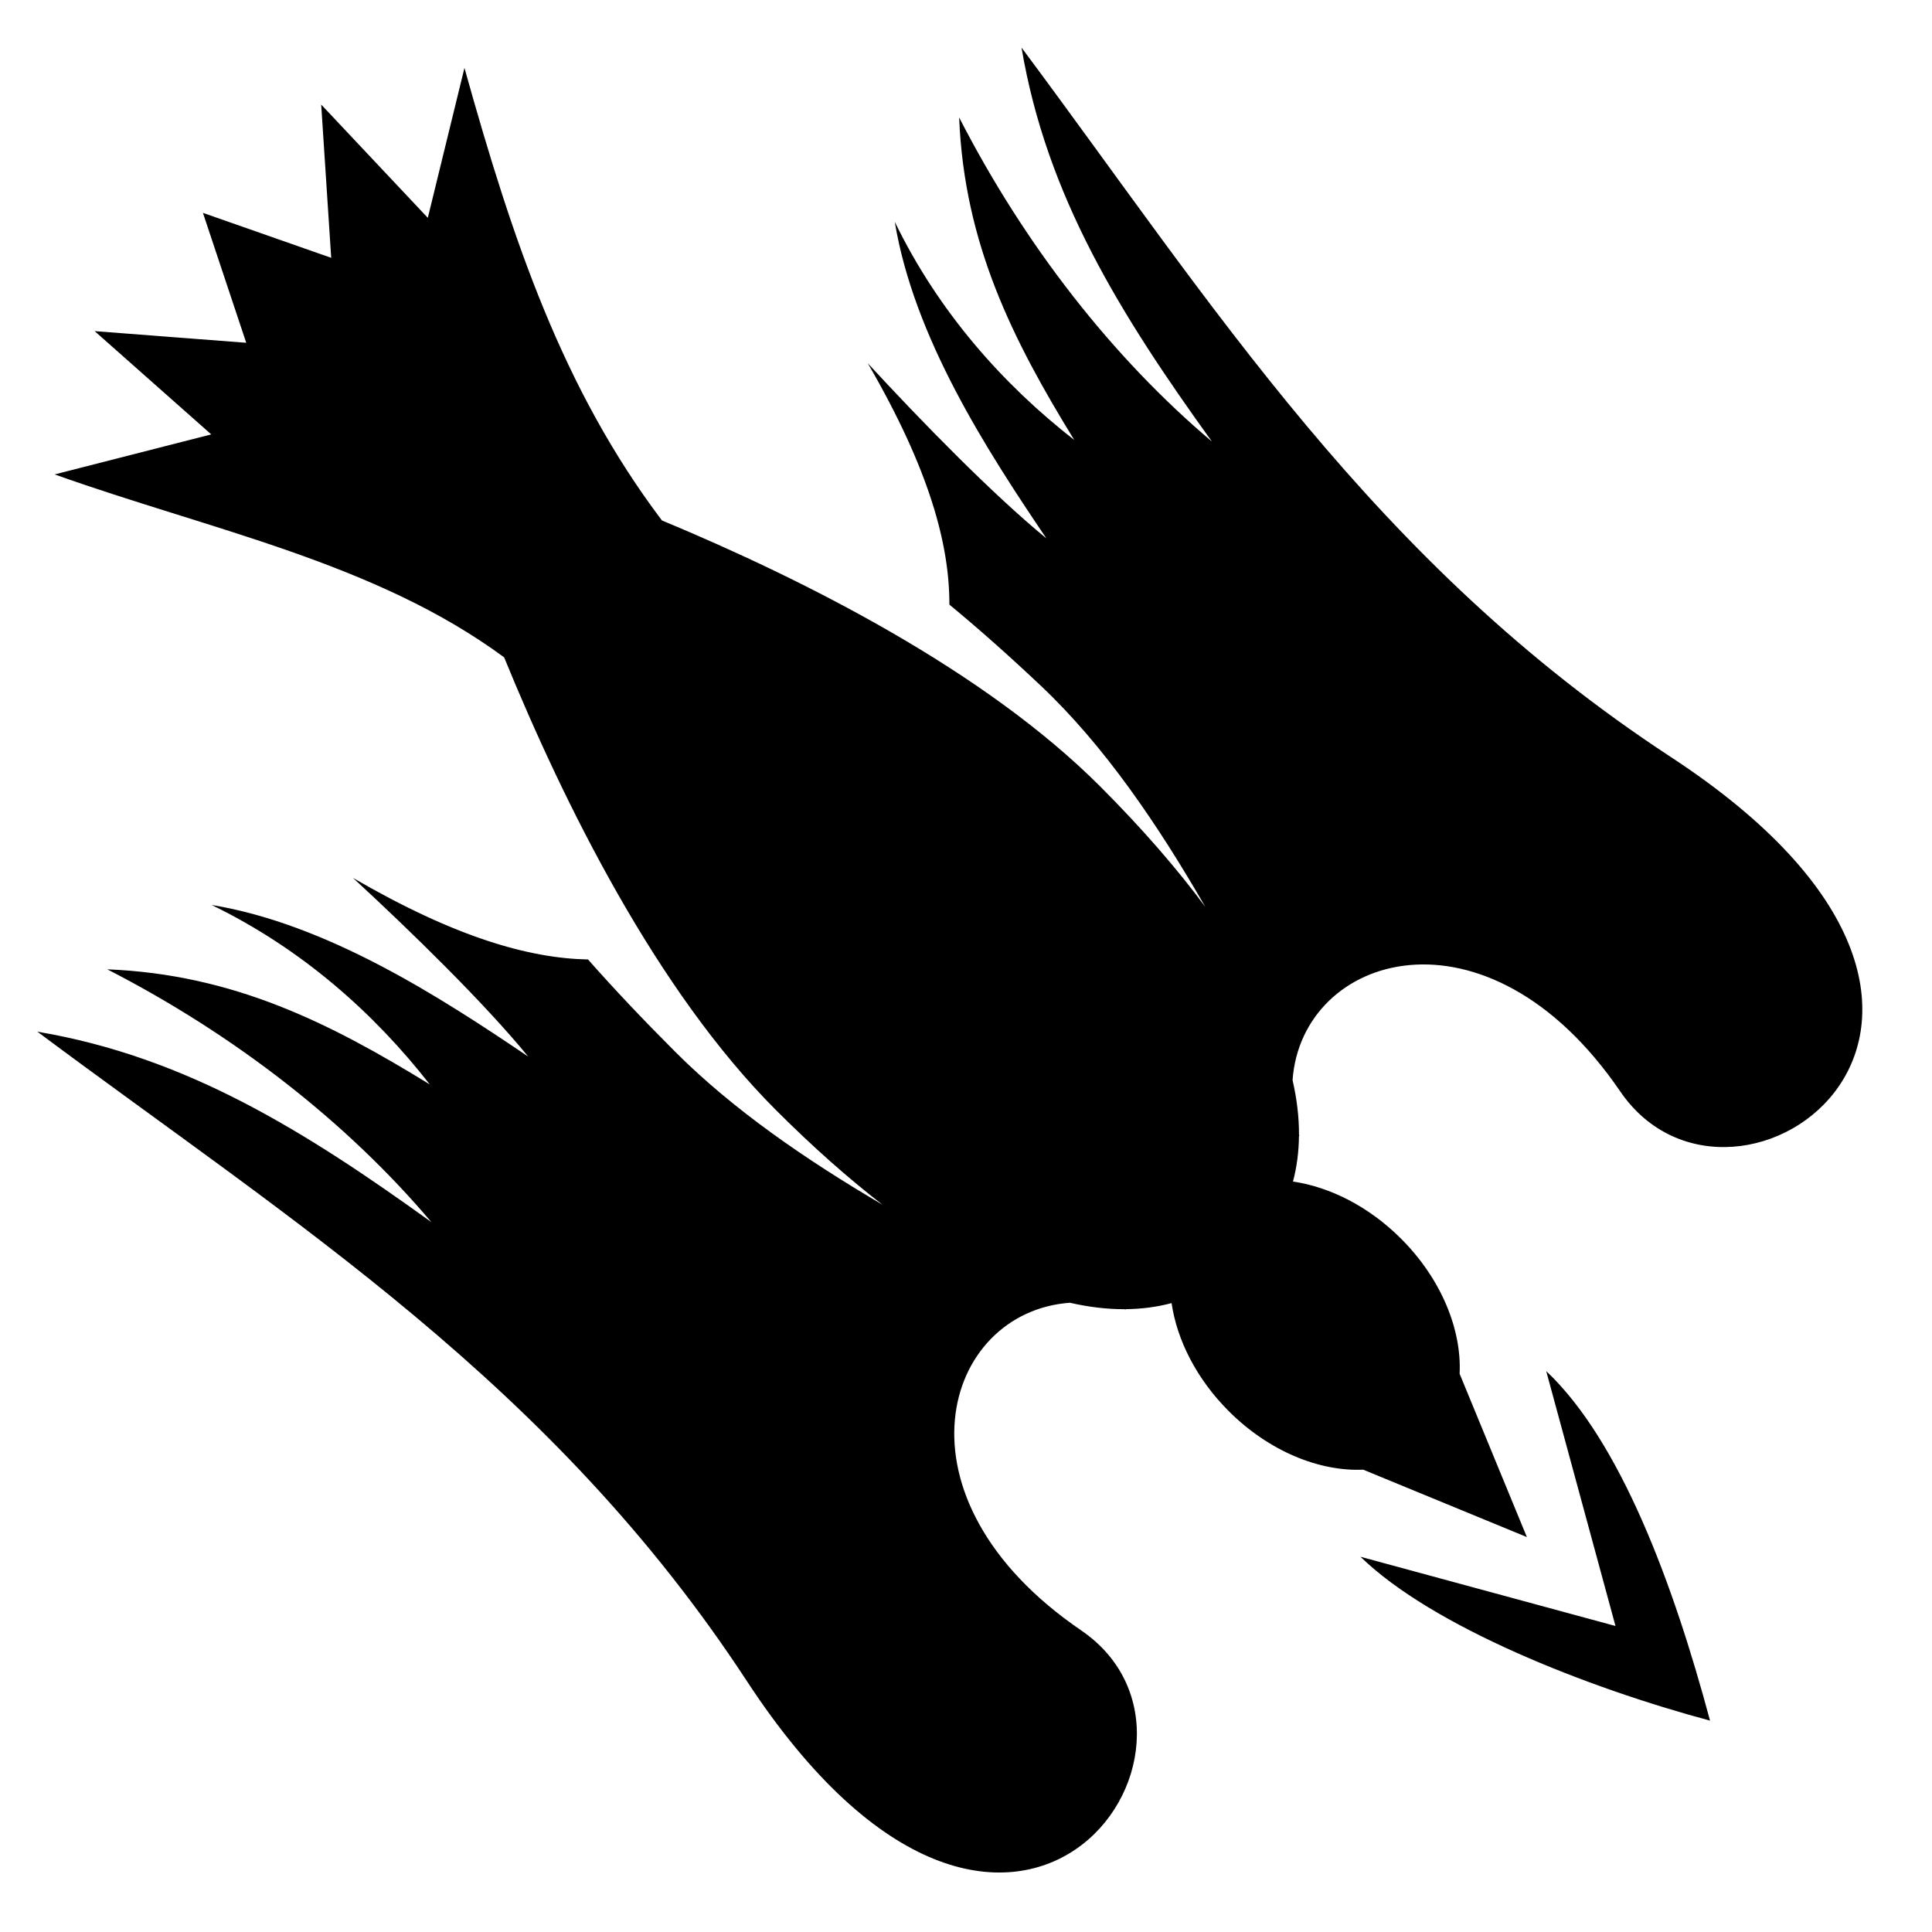
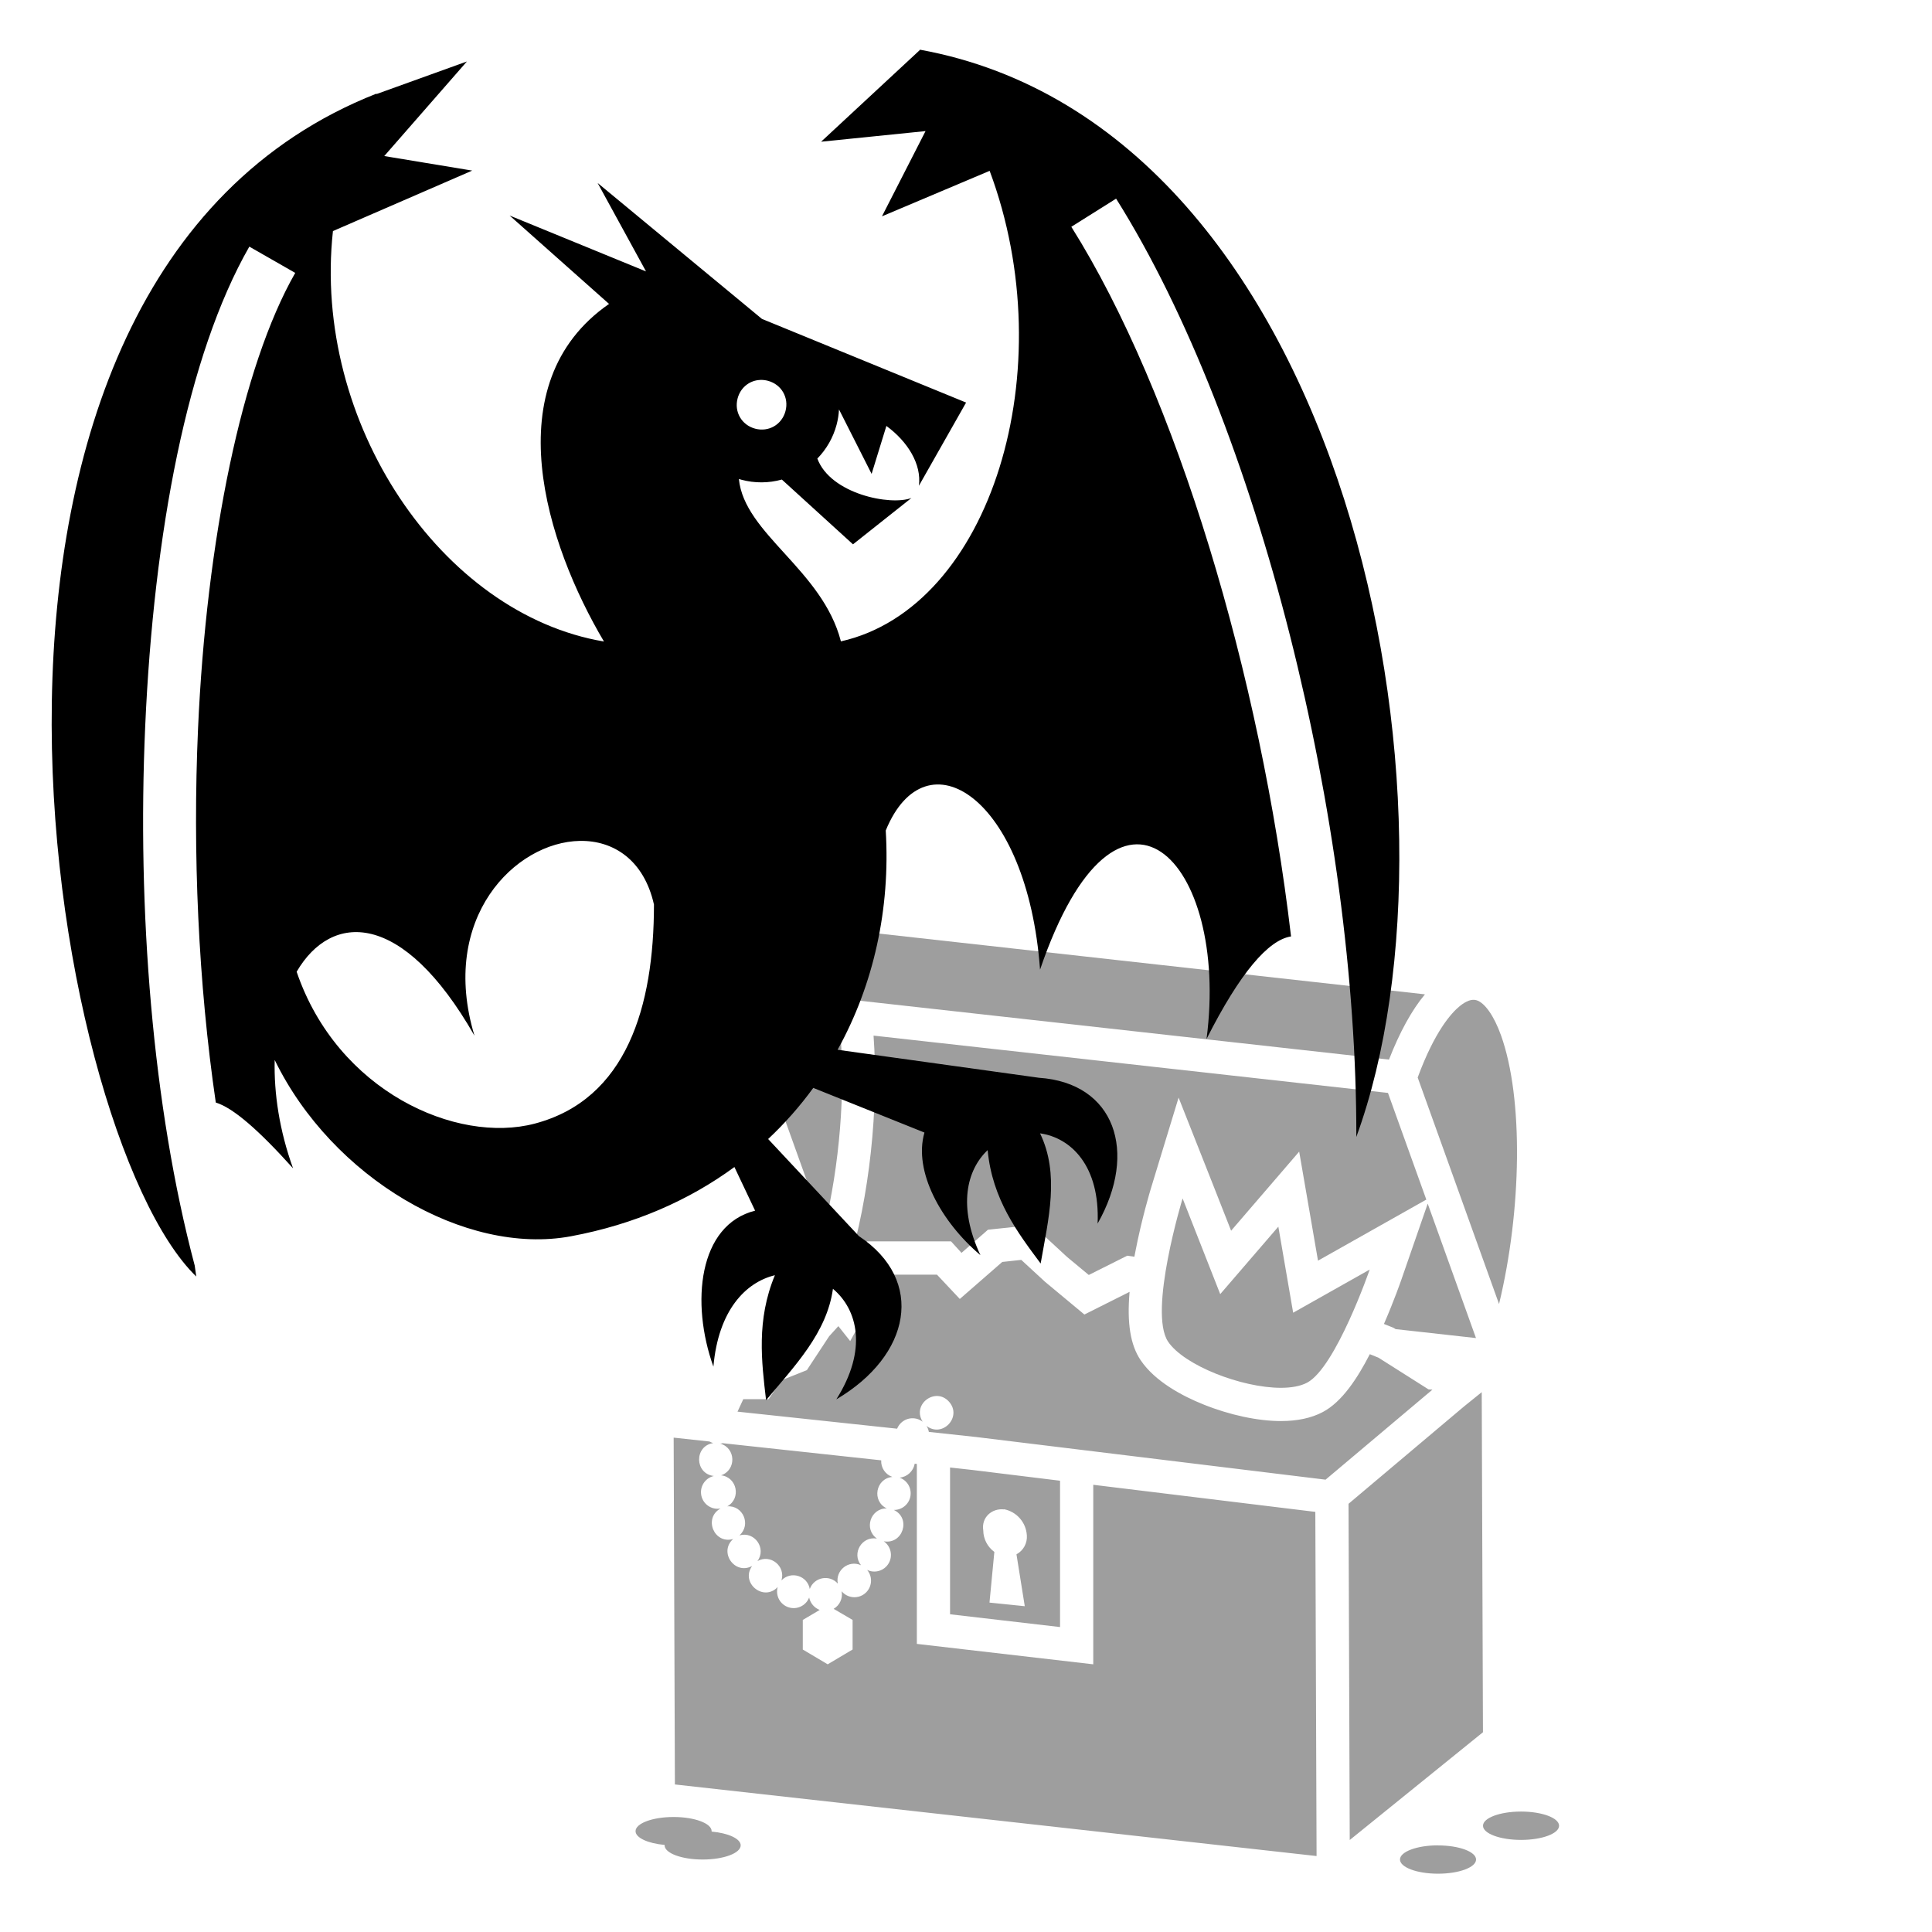
<svg xmlns="http://www.w3.org/2000/svg" viewBox="0 0 512 512" fill="currentColor">
-   <path fill="currentColor" d="M270.713 12.61c6.643 39.436 26.262 70.82 50.46 104.41c-26.216-22.16-49.542-51.885-66.99-85.893c1.347 33.463 14.174 58.902 30.5 85.467c-18.768-14.65-35.86-33.73-47.558-57.805c5.06 30.615 24.262 60.356 40.176 83.886c-14.308-11.715-33.218-31.112-47.34-46.424c16.406 28.247 21.683 48.16 21.634 63.977c7.965 6.568 16.083 13.796 24.334 21.596c16.744 15.827 30.91 36.685 43.49 58.51c-7.446-10.075-16.69-20.75-27.95-32.012h-.003c-30.543-30.543-77.793-54.475-116.057-70.408c-26.277-34.84-39.484-73.923-52.322-119.918l-9.713 39.732L85.12 27.71l2.65 40.614l-33.995-11.916l11.48 34.432l-40.175-3.09l30.902 27.37l-41.498 10.603c41.23 14.726 84.974 23.305 119.118 48.482c15.908 38.907 40.43 88.373 72.02 119.963c9.87 9.867 19.278 18.166 28.237 25.086c-20.32-11.927-39.594-25.195-54.88-40.48c-8.6-8.6-16.3-16.744-23.142-24.5c-15.544-.32-35.038-5.788-62.29-21.616c15.314 14.12 34.712 33.033 46.43 47.342c-23.534-15.914-53.277-35.118-83.898-40.178c24.08 11.698 43.16 28.79 57.813 47.557c-26.566-16.326-52.006-29.152-85.47-30.5c34.01 17.45 63.736 40.777 85.897 66.995c-33.59-24.2-64.975-43.82-104.414-50.465c68.028 50.728 136.373 93.22 188 172.06c69.836 106.64 132.95 16.87 88.62-13.396c-51.68-35.28-36.602-84.41-2.993-86.83c5.078 1.163 9.893 1.72 14.438 1.705c.137.04.27.073.407.114l-.117-.12c4.32-.036 8.394-.586 12.22-1.604c1.428 9.75 6.59 20.066 15.143 28.62c10.646 10.645 24.022 16.04 35.64 15.52l43.376 17.862l-17.824-43.274c.578-11.653-4.816-25.1-15.51-35.793c-8.562-8.563-18.892-13.726-28.652-15.148c1.01-3.81 1.552-7.865 1.588-12.166l.12.118c-.04-.136-.074-.27-.114-.406c.014-4.542-.54-9.355-1.703-14.43c2.412-33.615 51.544-48.698 86.828 2.985c30.266 44.33 120.04-18.788 13.397-88.622C363.934 148.98 321.44 80.635 270.713 12.61m139.043 350.73l-.006.008l.012.01zm.006.017l18.36 67.55l-67.58-18.35c19.076 18.56 60.155 34.722 92.632 43.425c-9.707-36.232-23.735-74.074-43.412-92.625" />
+   <g opacity=".38" transform="translate(150 230) scale(.55)">
+     <path fill="currentColor" d="M410.365 101.005c8.21-22.26 16.21-31.12 20.33-34.45c3.06-2.48 5.73-3.42 7.92-2.81c4 1.13 8.49 7.45 11.88 16.89c10.89 30.34 10 84.28-.93 129.51zm-286 72.92c7.52-31 10.28-66.13 7.77-94.92l-43.6-4.86zm289.46-113l-301.2-33.53c-2.5-.28-5.24 1.46-7.11 3c-3.67 3-10.42 10.32-17.66 27.64l308.68 34.34c5.16-13.25 11.02-23.89 17.31-31.43zm-228.78 298.71v-70.72l10.76 1.19l42.24 5.18v70.51zm16-40.34a13 13 0 0 0 5.34 10.29l-2.34 24.42l17 1.74l-4-25a9.54 9.54 0 0 0 5-9.15a13.64 13.64 0 0 0-11.06-12.59s.17.1.13.1c-5.95-.68-11.07 3.9-10.07 10.1zm53 64.45l-85-9.84v-86.72l-1.05-.09a8.14 8.14 0 0 1-7.27 6.71a8 8 0 0 1 5.23 8.9a8 8 0 0 1-8 6.66c8.453 4.004 4.341 16.778-4.86 15.1a8 8 0 0 1-8 13.8a8.01 8.01 0 0 1-12.28 10.29v.09a8 8 0 0 1-3.86 8.37l9.13 5.35v14.25l-12 7.13l-12-7.12v-14.26l8.15-4.82a8.21 8.21 0 0 1-5.07-5.92a.4.4 0 0 1 0-.1a8 8 0 0 1-15.18-5c-6.851 7.214-18.094-2.065-12.31-10.16c-8.346 4.519-16.217-6.676-9.14-13c-9.17 2.661-14.453-10.083-6.09-14.69a8 8 0 0 1-3.21-15.67c-9.294-1.047-9.548-14.463-.3-15.86c-.669-.164-1.264-.473-1.83-.76l-17.24-1.86l.6 167.11l309.18 34.49l-.6-165.83l-107-13.05zm140.06-164l4.72 1.91l.91.58l38.72 4.31l-23.26-64.77l-12.82 37c-.16.46-3.41 9.8-8.27 20.99zm-208.54-39.74l5 5.49l12.75-11.15l21.45-2.28l16.61 15.35l10.51 8.73l18.54-9.29l3.44.5c.12-.67.25-1.34.38-2c3.08-16.1 7.35-30.16 7.53-30.75l13.39-43.91l16.88 42.71l8.42 21.42l10.66-12.39l22.14-25.73l5.78 33.45l3.29 19.1l17.1-9.64l35.09-19.79l-18.48-51.4l-247.86-27.61c2.51 34.94-1.85 77.32-12.39 112h2.32l7-12.86h40.46zm-111.29 97.39c7.6 2.1 7.9 12.766.43 15.29c7.737.867 9.802 11.153 3 14.94c7.653-.548 11.614 8.947 5.84 14c7.313-2.115 13.168 6.216 8.7 12.38c6.288-3.518 13.657 2.417 11.56 9.31c4.53-4.723 12.506-2.304 13.65 4.14c2.057-5.713 9.48-7.141 13.51-2.6c-1.285-6.404 5.23-11.566 11.17-8.85c-4.564-5.77.425-14.123 7.67-12.84c-6.419-4.541-3.122-14.648 4.74-14.53c-7.316-3.503-5.375-14.415 2.7-15.18a8 8 0 0 1-5.38-8l-76.43-8.26c-.41.19-.746.15-1.16.2m367.54 139.08l-.59-163.86l-8.67 7l-55.51 46.79l.58 162zm-26.23-165.2l-24.11-15.27l-4.18-1.69c-5.91 11.52-13.39 23-22.66 27.88c-5.44 2.88-12.22 4.34-20.16 4.34c-11.13 0-24.75-2.91-37.35-8c-10-4-23.3-11-30.26-21.34c-4.9-7.29-6.64-17.77-5.31-32.92l-21.78 10.93l-19-15.8l-11.42-10.53l-9.16 1l-20.45 17.83l-11-11.7h-24.21l-17.61 32l-5.7-7.2l-4.42 4.85l-10.76 16.35l-12.29 4.91L97.611 256h-12.2l-2.776 6.005l76.9 8.21a8.15 8.15 0 0 1 2-2.9a8 8 0 0 1 10.31-.46a2 2 0 0 1-.14-.24c-4.955-8.368 6.459-16.62 12.87-9.375c6.412 7.245-3.167 17.571-10.87 11.635a8 8 0 0 1 1.12 2.89l22.62 2.44l168.54 20.57l51.49-43.38zm-28.34-57.73l-36.88 20.79l-7.14-41.47l-28 32.51l-18.13-46.11s-16.65 54.58-7 69c7.69 11.45 35.42 22.25 54.33 22.25c5 0 9.43-.76 12.67-2.48c13.8-7.31 30.15-54.49 30.15-54.49m-317.08 270.8v-.2c0-3.77-8.21-6.83-18.33-6.83s-18.33 3.06-18.33 6.83c0 3.21 6 5.9 14 6.63v.2c0 3.77 8.21 6.83 18.33 6.83s18.33-3.06 18.33-6.83c-.01-3.21-5.98-5.9-14-6.63m350 6.63c-10.13 0-18.33 3.06-18.33 6.83s8.21 6.83 18.33 6.83s18.33-3.06 18.33-6.83s-8.25-6.8-18.38-6.8zm40-16.28c-10.13 0-18.33 3.06-18.33 6.83s8.21 6.83 18.33 6.83s18.33-3.06 18.33-6.83s-8.22-6.83-18.34-6.83z" />
+   </g>
+   <g transform="scale(.75)">
+     <path fill="currentColor" d="m324.97 17.54l.087.106l-34.924 32.428l36.904-3.752l-15.396 30.12l38.048-16.075c26.147 69.965.623 154.277-52.555 166.262c-6.554-25.37-34.13-37.945-36.055-57.382c.303.093.604.187.912.27a27.1 27.1 0 0 0 14.274-.07l25.138 22.89l20.653-16.377c-7.363 2.836-28.588-1.402-33.25-13.923a27.1 27.1 0 0 0 6.793-11.922c.485-1.813.757-3.635.86-5.445l11.524 22.777l5.22-16.94c7.625 5.575 12.474 13.605 11.49 21.136l16.673-29.4l-72.14-29.56l-58.057-48.03l17.1 31.25l-48.206-19.753l35.14 31.237c-40.602 28.158-22.085 85.04-1.796 119.29c-57.5-9.685-103.128-77.435-95.763-145.03l49.21-21.366l-31.08-5.14l29.207-33.417l-32.015 11.54c.037-.067.07-.135.107-.202c-168.36 66.33-116.413 367-63.728 417.99c-.19-1.317-.364-2.58-.54-3.855c-14.922-56.244-20.375-125.624-17.5-190.53c3.02-68.237 14.834-131.16 36.794-169.522l16.22 9.283c-18.894 33.008-31.4 94.563-34.345 161.064c-1.942 43.86.106 90.022 6.275 132.082c6.124 1.892 15.046 9.615 27.295 23.24c-4.818-13.35-6.78-26.5-6.482-38.28c20.286 41.665 67.34 69.234 104.633 62.308c22.444-4.17 41.803-12.73 57.81-24.475l7.31 15.418c-20.068 5.036-22.807 32.635-14.737 55.112c1.748-19.882 11.36-29.794 21.73-32.303c-6.598 15.867-4.698 30.623-3.117 44.158c10.15-12.147 21.47-23.793 23.628-39.354c8.738 7.332 12.317 21.49 1.194 39.057c26.32-15.473 31.565-41.994 7.978-57.685l-32.07-34.297c5.918-5.55 11.24-11.6 15.947-18.066l39.28 15.776c-3.942 13.69 5.833 31.512 19.77 43.31c-8.055-17.288-4.826-30.08 2.562-37.103c1.63 17.39 10.64 29.193 18.733 40.064c2.73-15.665 6.79-31.493-.213-45.987c11.016 1.56 21.2 11.568 20.338 31.877c14.362-25.313 6.11-49.702-20.742-51.52l-71.135-9.892c12.757-22.982 18.676-49.823 17.015-77.475c14.188-34.708 50.058-11.816 54.523 49.16C394.924 262.27 434.58 304 426.324 367.13c11.808-23.38 21.835-35.013 29.862-36.247c-10.772-91.925-40.458-191.57-77.637-250.748l15.823-9.942c50.328 80.106 85.112 220.65 84.88 331.547c42.403-115.912-2.347-356.61-154.282-384.2m-29.458 476.913l-.026.016l-.015.05q.021-.031.042-.067zm26.543-318.492h.01v-.007l-.01.008zm-53.348-41.716a9.1 9.1 0 0 1 2.652.313c4.774 1.28 7.467 5.945 6.187 10.72s-5.943 7.47-10.72 6.19c-4.775-1.28-7.468-5.943-6.188-10.72c.96-3.584 3.823-5.993 7.21-6.435a9 9 0 0 1 .857-.068zM204.904 297.13c11.878-.2 22.637 6.756 26.172 22.487c-.008 35.88-9.557 68.823-42.137 77.412c-27.624 7.283-69.725-11.398-84.12-53.663c12.28-21.078 37.362-21.986 62.838 22.592c-12.583-41.596 14.386-68.444 37.246-68.83z" />
+   </g>
</svg>
